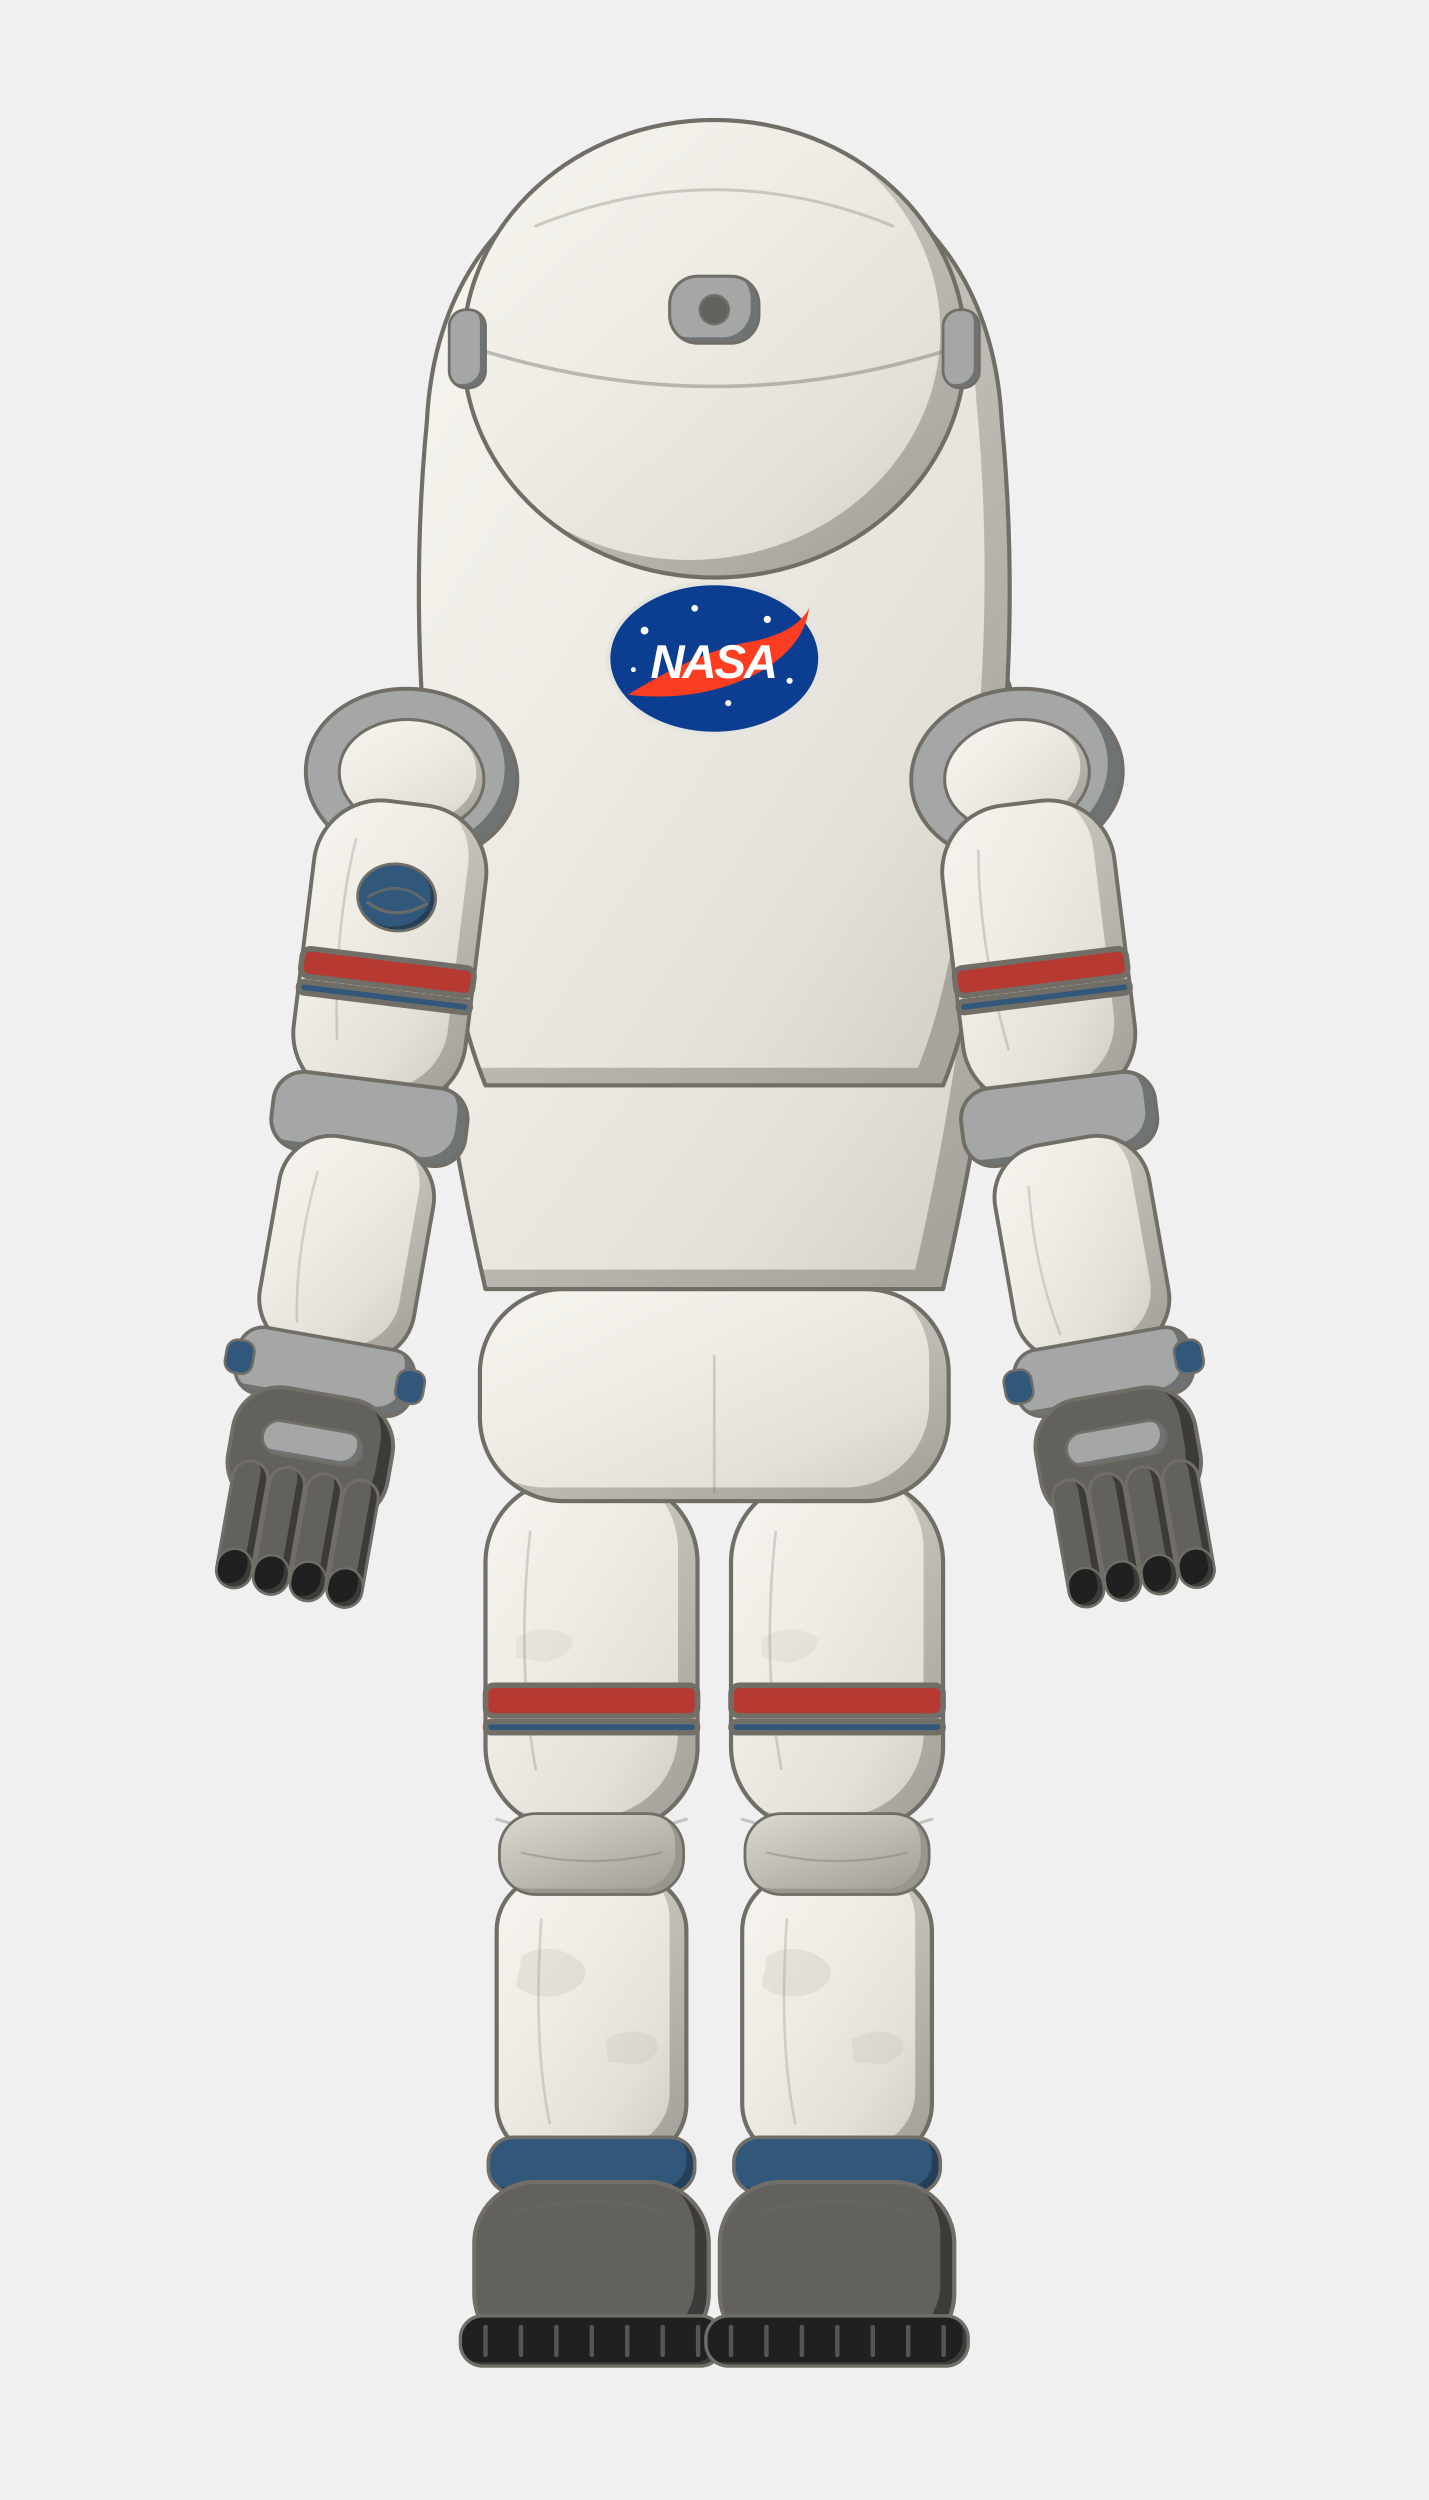
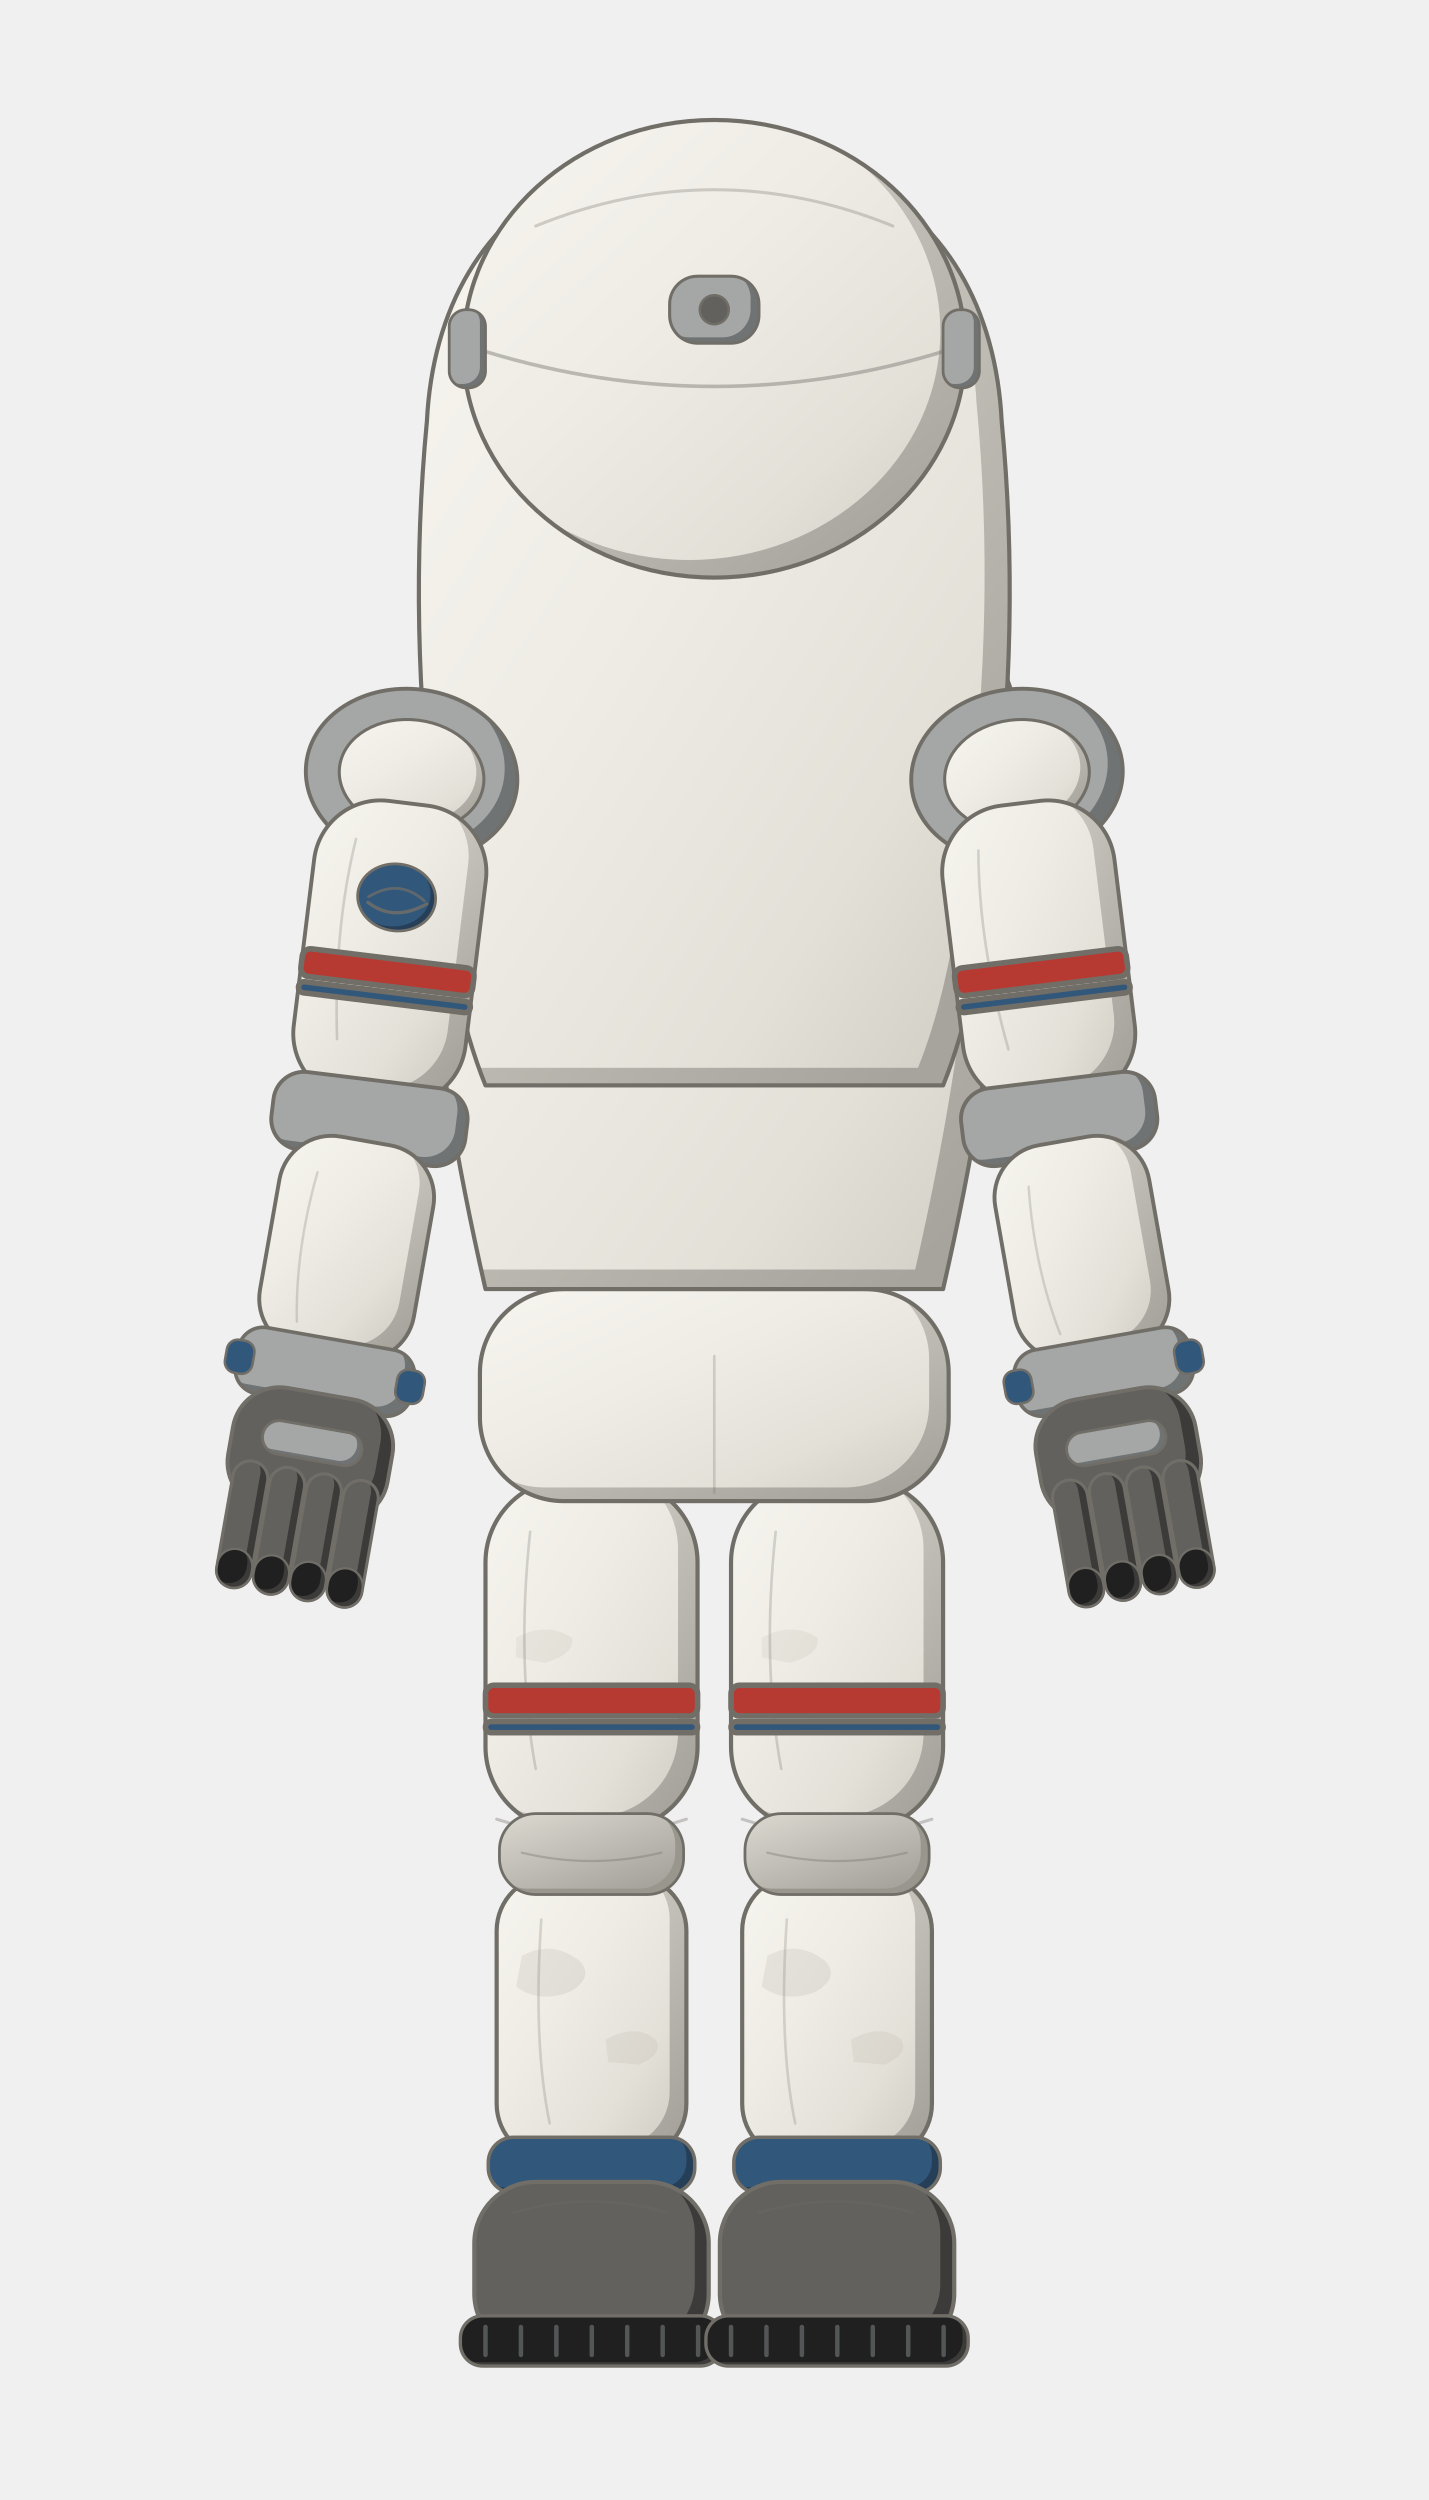
<svg xmlns="http://www.w3.org/2000/svg" width="512" height="896" viewBox="0 0 512 896">
  <defs>
    <linearGradient id="vis" x1="0" y1="0" x2="0" y2="1">
      <stop offset="0" stop-color="#293136" />
      <stop offset="0.5" stop-color="#141A1D" />
      <stop offset="1" stop-color="#080B0D" />
    </linearGradient>
    <linearGradient id="ivoryFabric" x1="0" y1="0" x2="1" y2="1">
      <stop offset="0" stop-color="#F8F6F0" />
      <stop offset="0.45" stop-color="#EEECE5" />
      <stop offset="0.78" stop-color="#E3E0D8" />
      <stop offset="1" stop-color="#D0CDC5" />
    </linearGradient>
    <linearGradient id="ivoryShadow" x1="0" y1="0" x2="0.8" y2="1">
      <stop offset="0" stop-color="#E0DDD5" />
      <stop offset="1" stop-color="#A7A49D" />
    </linearGradient>
  </defs>
  <g transform="translate(212,524)">
    <clipPath id="k1">
      <rect x="-38" y="6" width="76" height="126" rx="30" />
    </clipPath>
    <g>
      <rect fill="url(#ivoryShadow)" x="-38" y="6" width="76" height="126" rx="30" />
      <g clip-path="url(#k1)">
        <g transform="translate(-7,-4.9)">
          <rect fill="url(#ivoryFabric)" x="-38" y="6" width="76" height="126" rx="30" />
        </g>
      </g>
      <rect fill="none" stroke="#716E68" stroke-width="1.5" stroke-linejoin="round" x="-38" y="6" width="76" height="126" rx="30" />
    </g>
    <path d="M -22 25 Q -27 72 -20 110" fill="none" stroke="#716E68" stroke-opacity="0.26" stroke-width="0.95" stroke-linecap="round" />
    <rect fill="#B63A32" stroke="#716E68" stroke-width="2" stroke-linejoin="round" x="-38" y="80" width="76" height="11" rx="3" />
    <rect fill="#31577B" stroke="#716E68" stroke-width="2" stroke-linejoin="round" x="-38" y="93" width="76" height="4" rx="2" />
    <path d="M -34 128 Q 0 139 34 128" fill="none" stroke="#716E68" stroke-opacity="0.35" stroke-width="1.1" stroke-linecap="round" />
    <clipPath id="k2">
      <rect x="-34" y="148" width="68" height="102" rx="20" />
    </clipPath>
    <g>
      <rect fill="url(#ivoryShadow)" x="-34" y="148" width="68" height="102" rx="20" />
      <g clip-path="url(#k2)">
        <g transform="translate(-6,-4.2)">
          <rect fill="url(#ivoryFabric)" x="-34" y="148" width="68" height="102" rx="20" />
        </g>
      </g>
      <rect fill="none" stroke="#716E68" stroke-width="1.5" stroke-linejoin="round" x="-34" y="148" width="68" height="102" rx="20" />
    </g>
    <path d="M -18 164 Q -21 208 -15 237" fill="none" stroke="#716E68" stroke-opacity="0.24" stroke-width="0.95" stroke-linecap="round" />
    <path d="M -25 177 Q -14 171 -4 179 Q 1 185 -8 190 Q -19 194 -27 188 Z" fill="#817B72" opacity=".12" />
    <path d="M 5 207 Q 16 201 23 207 Q 26 212 17 216 L 6 215 Z" fill="#817B72" opacity=".10" />
    <path d="M -27 63 Q -16 57 -7 63 Q -6 69 -17 72 L -27 70 Z" fill="#817B72" opacity=".09" />
    <clipPath id="k3">
      <rect x="-33" y="126" width="66" height="29" rx="13" />
    </clipPath>
    <g>
      <rect fill="#99968E" x="-33" y="126" width="66" height="29" rx="13" />
      <g clip-path="url(#k3)">
        <g transform="translate(-3,-2.1)">
          <rect fill="url(#ivoryShadow)" x="-33" y="126" width="66" height="29" rx="13" />
        </g>
      </g>
      <rect fill="none" stroke="#716E68" stroke-width="1.0" stroke-linejoin="round" x="-33" y="126" width="66" height="29" rx="13" />
    </g>
    <path d="M -25 140 Q 0 146 25 140" fill="none" stroke="#716E68" stroke-opacity="0.35" stroke-width="0.8" stroke-linecap="round" />
    <clipPath id="k4">
      <rect x="-37" y="242" width="74" height="20" rx="9" />
    </clipPath>
    <g>
      <rect fill="#263F59" x="-37" y="242" width="74" height="20" rx="9" />
      <g clip-path="url(#k4)">
        <g transform="translate(-3,-2.1)">
          <rect fill="#31577B" x="-37" y="242" width="74" height="20" rx="9" />
        </g>
      </g>
      <rect fill="none" stroke="#716E68" stroke-width="1.25" stroke-linejoin="round" x="-37" y="242" width="74" height="20" rx="9" />
    </g>
    <clipPath id="k5">
      <rect x="-42" y="258" width="84" height="62" rx="22" />
    </clipPath>
    <g>
      <rect fill="#3C3B39" x="-42" y="258" width="84" height="62" rx="22" />
      <g clip-path="url(#k5)">
        <g transform="translate(-5,-3.5)">
          <rect fill="#62615E" x="-42" y="258" width="84" height="62" rx="22" />
        </g>
      </g>
      <rect fill="none" stroke="#716E68" stroke-width="1.5" stroke-linejoin="round" x="-42" y="258" width="84" height="62" rx="22" />
    </g>
    <clipPath id="k6">
      <rect x="-47" y="306" width="94" height="18" rx="8" />
    </clipPath>
    <g>
      <rect fill="#3C3B39" x="-47" y="306" width="94" height="18" rx="8" />
      <g clip-path="url(#k6)">
        <g transform="translate(-2,-1.4)">
          <rect fill="#202020" x="-47" y="306" width="94" height="18" rx="8" />
        </g>
      </g>
      <rect fill="none" stroke="#716E68" stroke-width="1.2" stroke-linejoin="round" x="-47" y="306" width="94" height="18" rx="8" />
    </g>
    <path d="M -38.0 310 V 320" stroke="#6F7374" stroke-width="1.6" stroke-linecap="round" opacity=".65" />
    <path d="M -25.3 310 V 320" stroke="#6F7374" stroke-width="1.6" stroke-linecap="round" opacity=".65" />
    <path d="M -12.6 310 V 320" stroke="#6F7374" stroke-width="1.6" stroke-linecap="round" opacity=".65" />
    <path d="M 0.1 310 V 320" stroke="#6F7374" stroke-width="1.6" stroke-linecap="round" opacity=".65" />
    <path d="M 12.8 310 V 320" stroke="#6F7374" stroke-width="1.6" stroke-linecap="round" opacity=".65" />
    <path d="M 25.5 310 V 320" stroke="#6F7374" stroke-width="1.6" stroke-linecap="round" opacity=".65" />
    <path d="M 38.2 310 V 320" stroke="#6F7374" stroke-width="1.6" stroke-linecap="round" opacity=".65" />
    <path d="M -28 269 Q 0 261 27 269" fill="none" stroke="#716E68" stroke-opacity="0.28" stroke-width="0.9" stroke-linecap="round" />
  </g>
  <g transform="translate(300,524)">
    <clipPath id="k7">
      <rect x="-38" y="6" width="76" height="126" rx="30" />
    </clipPath>
    <g>
      <rect fill="url(#ivoryShadow)" x="-38" y="6" width="76" height="126" rx="30" />
      <g clip-path="url(#k7)">
        <g transform="translate(-7,-4.9)">
          <rect fill="url(#ivoryFabric)" x="-38" y="6" width="76" height="126" rx="30" />
        </g>
      </g>
      <rect fill="none" stroke="#716E68" stroke-width="1.5" stroke-linejoin="round" x="-38" y="6" width="76" height="126" rx="30" />
    </g>
    <path d="M -22 25 Q -27 72 -20 110" fill="none" stroke="#716E68" stroke-opacity="0.26" stroke-width="0.95" stroke-linecap="round" />
    <rect fill="#B63A32" stroke="#716E68" stroke-width="2" stroke-linejoin="round" x="-38" y="80" width="76" height="11" rx="3" />
    <rect fill="#31577B" stroke="#716E68" stroke-width="2" stroke-linejoin="round" x="-38" y="93" width="76" height="4" rx="2" />
    <path d="M -34 128 Q 0 139 34 128" fill="none" stroke="#716E68" stroke-opacity="0.35" stroke-width="1.1" stroke-linecap="round" />
    <clipPath id="k8">
      <rect x="-34" y="148" width="68" height="102" rx="20" />
    </clipPath>
    <g>
      <rect fill="url(#ivoryShadow)" x="-34" y="148" width="68" height="102" rx="20" />
      <g clip-path="url(#k8)">
        <g transform="translate(-6,-4.2)">
          <rect fill="url(#ivoryFabric)" x="-34" y="148" width="68" height="102" rx="20" />
        </g>
      </g>
      <rect fill="none" stroke="#716E68" stroke-width="1.5" stroke-linejoin="round" x="-34" y="148" width="68" height="102" rx="20" />
    </g>
    <path d="M -18 164 Q -21 208 -15 237" fill="none" stroke="#716E68" stroke-opacity="0.24" stroke-width="0.95" stroke-linecap="round" />
    <path d="M -25 177 Q -14 171 -4 179 Q 1 185 -8 190 Q -19 194 -27 188 Z" fill="#817B72" opacity=".12" />
    <path d="M 5 207 Q 16 201 23 207 Q 26 212 17 216 L 6 215 Z" fill="#817B72" opacity=".10" />
    <path d="M -27 63 Q -16 57 -7 63 Q -6 69 -17 72 L -27 70 Z" fill="#817B72" opacity=".09" />
    <clipPath id="k9">
      <rect x="-33" y="126" width="66" height="29" rx="13" />
    </clipPath>
    <g>
      <rect fill="#99968E" x="-33" y="126" width="66" height="29" rx="13" />
      <g clip-path="url(#k9)">
        <g transform="translate(-3,-2.1)">
          <rect fill="url(#ivoryShadow)" x="-33" y="126" width="66" height="29" rx="13" />
        </g>
      </g>
      <rect fill="none" stroke="#716E68" stroke-width="1.0" stroke-linejoin="round" x="-33" y="126" width="66" height="29" rx="13" />
    </g>
    <path d="M -25 140 Q 0 146 25 140" fill="none" stroke="#716E68" stroke-opacity="0.35" stroke-width="0.8" stroke-linecap="round" />
    <clipPath id="k10">
      <rect x="-37" y="242" width="74" height="20" rx="9" />
    </clipPath>
    <g>
      <rect fill="#263F59" x="-37" y="242" width="74" height="20" rx="9" />
      <g clip-path="url(#k10)">
        <g transform="translate(-3,-2.1)">
          <rect fill="#31577B" x="-37" y="242" width="74" height="20" rx="9" />
        </g>
      </g>
      <rect fill="none" stroke="#716E68" stroke-width="1.25" stroke-linejoin="round" x="-37" y="242" width="74" height="20" rx="9" />
    </g>
    <clipPath id="k11">
      <rect x="-42" y="258" width="84" height="62" rx="22" />
    </clipPath>
    <g>
      <rect fill="#3C3B39" x="-42" y="258" width="84" height="62" rx="22" />
      <g clip-path="url(#k11)">
        <g transform="translate(-5,-3.5)">
          <rect fill="#62615E" x="-42" y="258" width="84" height="62" rx="22" />
        </g>
      </g>
      <rect fill="none" stroke="#716E68" stroke-width="1.5" stroke-linejoin="round" x="-42" y="258" width="84" height="62" rx="22" />
    </g>
    <clipPath id="k12">
      <rect x="-47" y="306" width="94" height="18" rx="8" />
    </clipPath>
    <g>
      <rect fill="#3C3B39" x="-47" y="306" width="94" height="18" rx="8" />
      <g clip-path="url(#k12)">
        <g transform="translate(-2,-1.4)">
          <rect fill="#202020" x="-47" y="306" width="94" height="18" rx="8" />
        </g>
      </g>
      <rect fill="none" stroke="#716E68" stroke-width="1.2" stroke-linejoin="round" x="-47" y="306" width="94" height="18" rx="8" />
    </g>
    <path d="M -38.0 310 V 320" stroke="#6F7374" stroke-width="1.6" stroke-linecap="round" opacity=".65" />
    <path d="M -25.3 310 V 320" stroke="#6F7374" stroke-width="1.6" stroke-linecap="round" opacity=".65" />
    <path d="M -12.6 310 V 320" stroke="#6F7374" stroke-width="1.6" stroke-linecap="round" opacity=".65" />
    <path d="M 0.1 310 V 320" stroke="#6F7374" stroke-width="1.6" stroke-linecap="round" opacity=".65" />
    <path d="M 12.8 310 V 320" stroke="#6F7374" stroke-width="1.6" stroke-linecap="round" opacity=".65" />
    <path d="M 25.5 310 V 320" stroke="#6F7374" stroke-width="1.6" stroke-linecap="round" opacity=".65" />
    <path d="M 38.2 310 V 320" stroke="#6F7374" stroke-width="1.6" stroke-linecap="round" opacity=".65" />
    <path d="M -28 269 Q 0 261 27 269" fill="none" stroke="#716E68" stroke-opacity="0.28" stroke-width="0.9" stroke-linecap="round" />
  </g>
  <clipPath id="k13">
    <rect x="172" y="462" width="168" height="76" rx="30" />
  </clipPath>
  <g>
    <rect fill="url(#ivoryShadow)" x="172" y="462" width="168" height="76" rx="30" />
    <g clip-path="url(#k13)">
      <g transform="translate(-7,-4.9)">
        <rect fill="url(#ivoryFabric)" x="172" y="462" width="168" height="76" rx="30" />
      </g>
    </g>
    <rect fill="none" stroke="#716E68" stroke-width="1.5" stroke-linejoin="round" x="172" y="462" width="168" height="76" rx="30" />
  </g>
  <path d="M 256.0 486 V 535" fill="none" stroke="#716E68" stroke-opacity="0.25" stroke-width="0.95" stroke-linecap="round" />
  <clipPath id="k14">
    <path d="M 178 184 Q 181 160 214 157 Q 256 148 298 157 Q 331 160 334 184 L 348 221 Q 368 246 368 284 L 358 338 Q 354 392 338 462 L 174 462 Q 158 392 154 338 L 144 284 Q 144 250 164 225 Z" />
  </clipPath>
  <g>
    <path fill="url(#ivoryShadow)" d="M 178 184 Q 181 160 214 157 Q 256 148 298 157 Q 331 160 334 184 L 348 221 Q 368 246 368 284 L 358 338 Q 354 392 338 462 L 174 462 Q 158 392 154 338 L 144 284 Q 144 250 164 225 Z" />
    <g clip-path="url(#k14)">
      <g transform="translate(-10,-7.0)">
        <path fill="url(#ivoryFabric)" d="M 178 184 Q 181 160 214 157 Q 256 148 298 157 Q 331 160 334 184 L 348 221 Q 368 246 368 284 L 358 338 Q 354 392 338 462 L 174 462 Q 158 392 154 338 L 144 284 Q 144 250 164 225 Z" />
      </g>
    </g>
    <path fill="none" stroke="#716E68" stroke-width="1.5" stroke-linejoin="round" d="M 178 184 Q 181 160 214 157 Q 256 148 298 157 Q 331 160 334 184 L 348 221 Q 368 246 368 284 L 358 338 Q 354 392 338 462 L 174 462 Q 158 392 154 338 L 144 284 Q 144 250 164 225 Z" />
  </g>
  <clipPath id="k15">
    <path d="M 207 63 Q 256 43 305 63 C 339 78 357 111 359 151 Q 366 224 356 302 Q 351 357 338 389 L 174 389 Q 161 357 156 302 Q 146 224 153 151 C 155 111 173 78 207 63 Z" />
  </clipPath>
  <g>
    <path fill="url(#ivoryShadow)" d="M 207 63 Q 256 43 305 63 C 339 78 357 111 359 151 Q 366 224 356 302 Q 351 357 338 389 L 174 389 Q 161 357 156 302 Q 146 224 153 151 C 155 111 173 78 207 63 Z" />
    <g clip-path="url(#k15)">
      <g transform="translate(-9,-6.3)">
        <path fill="url(#ivoryFabric)" d="M 207 63 Q 256 43 305 63 C 339 78 357 111 359 151 Q 366 224 356 302 Q 351 357 338 389 L 174 389 Q 161 357 156 302 Q 146 224 153 151 C 155 111 173 78 207 63 Z" />
      </g>
    </g>
    <path fill="none" stroke="#716E68" stroke-width="1.5" stroke-linejoin="round" d="M 207 63 Q 256 43 305 63 C 339 78 357 111 359 151 Q 366 224 356 302 Q 351 357 338 389 L 174 389 Q 161 357 156 302 Q 146 224 153 151 C 155 111 173 78 207 63 Z" />
  </g>
-   <g transform="translate(256 236)">
-     <ellipse rx="38" ry="27" fill="#0B3D91" stroke="#E6E4DE" stroke-width="1.5" />
-     <g fill="#FFFFFF">
-       <circle cx="-25" cy="-10" r="1.4" />
-       <circle cx="-17" cy="12" r="1.1" />
-       <circle cx="-7" cy="-18" r="1.2" />
-       <circle cx="5" cy="16" r="1.1" />
-       <circle cx="19" cy="-14" r="1.3" />
-       <circle cx="27" cy="8" r="1.1" />
-       <circle cx="12" cy="-4" r=".9" />
-       <circle cx="-29" cy="4" r=".9" />
-     </g>
-     <path d="M -31 13 Q -5 -3 13 -6 Q 29 -9 34 -18 Q 32 -4 16 5 Q -5 16 -31 13 Z" fill="#FC3D21" />
-     <text x="0" y="7" text-anchor="middle" fill="#FFFFFF" font-family="Arial,sans-serif" font-size="17" font-weight="700" font-style="italic" letter-spacing="-.8">NASA</text>
-   </g>
  <clipPath id="k16">
    <ellipse cx="256" cy="125" rx="90" ry="82" />
  </clipPath>
  <g>
    <ellipse fill="url(#ivoryShadow)" cx="256" cy="125" rx="90" ry="82" />
    <g clip-path="url(#k16)">
      <g transform="translate(-9,-6.3)">
        <ellipse fill="url(#ivoryFabric)" cx="256" cy="125" rx="90" ry="82" />
      </g>
    </g>
    <ellipse fill="none" stroke="#716E68" stroke-width="1.5" stroke-linejoin="round" cx="256" cy="125" rx="90" ry="82" />
  </g>
  <path d="M 174 126 Q 256 151 338 126" fill="none" stroke="#716E68" stroke-opacity="0.42" stroke-width="1.3" stroke-linecap="round" />
  <path d="M 192 81 Q 256 55 320 81" fill="none" stroke="#716E68" stroke-opacity="0.3" stroke-width="1.1" stroke-linecap="round" />
  <clipPath id="k17">
    <rect x="240" y="99" width="32" height="24" rx="10" />
  </clipPath>
  <g>
    <rect fill="#6F7374" x="240" y="99" width="32" height="24" rx="10" />
    <g clip-path="url(#k17)">
      <g transform="translate(-3,-2.1)">
        <rect fill="#A5A7A6" x="240" y="99" width="32" height="24" rx="10" />
      </g>
    </g>
    <rect fill="none" stroke="#716E68" stroke-width="1.1" stroke-linejoin="round" x="240" y="99" width="32" height="24" rx="10" />
  </g>
  <circle fill="#62615E" stroke="#716E68" stroke-width="0.9" stroke-linejoin="round" cx="256" cy="111" r="5.2" />
  <clipPath id="k18">
    <rect x="161" y="111" width="13" height="28" rx="6" />
  </clipPath>
  <g>
    <rect fill="#6F7374" x="161" y="111" width="13" height="28" rx="6" />
    <g clip-path="url(#k18)">
      <g transform="translate(-2,-1.4)">
        <rect fill="#A5A7A6" x="161" y="111" width="13" height="28" rx="6" />
      </g>
    </g>
    <rect fill="none" stroke="#716E68" stroke-width="1.0" stroke-linejoin="round" x="161" y="111" width="13" height="28" rx="6" />
  </g>
  <clipPath id="k19">
    <rect x="338" y="111" width="13" height="28" rx="6" />
  </clipPath>
  <g>
    <rect fill="#6F7374" x="338" y="111" width="13" height="28" rx="6" />
    <g clip-path="url(#k19)">
      <g transform="translate(-2,-1.4)">
        <rect fill="#A5A7A6" x="338" y="111" width="13" height="28" rx="6" />
      </g>
    </g>
    <rect fill="none" stroke="#716E68" stroke-width="1.0" stroke-linejoin="round" x="338" y="111" width="13" height="28" rx="6" />
  </g>
  <g transform="translate(148,274) rotate(7)">
    <clipPath id="k20">
      <ellipse cx="0" cy="4" rx="38" ry="31" />
    </clipPath>
    <g>
      <ellipse fill="#6F7374" cx="0" cy="4" rx="38" ry="31" />
      <g clip-path="url(#k20)">
        <g transform="translate(-5,-3.5)">
          <ellipse fill="#A5A7A6" cx="0" cy="4" rx="38" ry="31" />
        </g>
      </g>
      <ellipse fill="none" stroke="#716E68" stroke-width="1.4" stroke-linejoin="round" cx="0" cy="4" rx="38" ry="31" />
    </g>
    <clipPath id="k21">
      <ellipse cx="0" cy="4" rx="26" ry="20" />
    </clipPath>
    <g>
      <ellipse fill="url(#ivoryShadow)" cx="0" cy="4" rx="26" ry="20" />
      <g clip-path="url(#k21)">
        <g transform="translate(-3,-2.1)">
          <ellipse fill="url(#ivoryFabric)" cx="0" cy="4" rx="26" ry="20" />
        </g>
      </g>
      <ellipse fill="none" stroke="#716E68" stroke-width="1.1" stroke-linejoin="round" cx="0" cy="4" rx="26" ry="20" />
    </g>
    <clipPath id="k22">
      <rect x="-31" y="14" width="62" height="108" rx="24" />
    </clipPath>
    <g>
      <rect fill="url(#ivoryShadow)" x="-31" y="14" width="62" height="108" rx="24" />
      <g clip-path="url(#k22)">
        <g transform="translate(-7,-4.9)">
          <rect fill="url(#ivoryFabric)" x="-31" y="14" width="62" height="108" rx="24" />
        </g>
      </g>
      <rect fill="none" stroke="#716E68" stroke-width="1.4" stroke-linejoin="round" x="-31" y="14" width="62" height="108" rx="24" />
    </g>
    <path d="M -17 29 Q -21 62 -15 101" fill="none" stroke="#716E68" stroke-opacity="0.25" stroke-width="0.95" stroke-linecap="round" />
    <rect fill="#B63A32" stroke="#716E68" stroke-width="2" stroke-linejoin="round" x="-31" y="70" width="62" height="10" rx="3" />
    <rect fill="#31577B" stroke="#716E68" stroke-width="2" stroke-linejoin="round" x="-31" y="82" width="62" height="4" rx="2" />
    <clipPath id="k23">
      <ellipse cx="0" cy="48" rx="14" ry="12" />
    </clipPath>
    <g>
      <ellipse fill="#263F59" cx="0" cy="48" rx="14" ry="12" />
      <g clip-path="url(#k23)">
        <g transform="translate(-2,-1.4)">
          <ellipse fill="#31577B" cx="0" cy="48" rx="14" ry="12" />
        </g>
      </g>
      <ellipse fill="none" stroke="#716E68" stroke-width="1.0" stroke-linejoin="round" cx="0" cy="48" rx="14" ry="12" />
    </g>
    <path d="M -10 49 Q 0 41 10 48" fill="none" stroke="#716E68" stroke-opacity="0.75" stroke-width="1.0" stroke-linecap="round" />
    <path d="M -10 51 Q 0 57 11 49" fill="none" stroke="#716E68" stroke-opacity="0.85" stroke-width="1.2" stroke-linecap="round" />
    <clipPath id="k24">
      <rect x="-35" y="114" width="70" height="28" rx="11" />
    </clipPath>
    <g>
      <rect fill="#6F7374" x="-35" y="114" width="70" height="28" rx="11" />
      <g clip-path="url(#k24)">
        <g transform="translate(-4,-2.8)">
          <rect fill="#A5A7A6" x="-35" y="114" width="70" height="28" rx="11" />
        </g>
      </g>
      <rect fill="none" stroke="#716E68" stroke-width="1.4" stroke-linejoin="round" x="-35" y="114" width="70" height="28" rx="11" />
    </g>
    <g transform="rotate(3 0 128)">
      <clipPath id="k25">
        <rect x="-28" y="136" width="56" height="78" rx="19" />
      </clipPath>
      <g>
        <rect fill="url(#ivoryShadow)" x="-28" y="136" width="56" height="78" rx="19" />
        <g clip-path="url(#k25)">
          <g transform="translate(-6,-4.2)">
            <rect fill="url(#ivoryFabric)" x="-28" y="136" width="56" height="78" rx="19" />
          </g>
        </g>
        <rect fill="none" stroke="#716E68" stroke-width="1.4" stroke-linejoin="round" x="-28" y="136" width="56" height="78" rx="19" />
      </g>
      <path d="M -15 150 Q -18 179 -13 204" fill="none" stroke="#716E68" stroke-opacity="0.24" stroke-width="0.9" stroke-linecap="round" />
      <clipPath id="k26">
        <rect x="-32" y="208" width="64" height="24" rx="9" />
      </clipPath>
      <g>
        <rect fill="#6F7374" x="-32" y="208" width="64" height="24" rx="9" />
        <g clip-path="url(#k26)">
          <g transform="translate(-4,-2.8)">
            <rect fill="#A5A7A6" x="-32" y="208" width="64" height="24" rx="9" />
          </g>
        </g>
        <rect fill="none" stroke="#716E68" stroke-width="1.3" stroke-linejoin="round" x="-32" y="208" width="64" height="24" rx="9" />
      </g>
      <rect fill="#31577B" stroke="#716E68" stroke-width="0.9" stroke-linejoin="round" x="-36" y="214" width="10" height="12" rx="4" />
      <rect fill="#31577B" stroke="#716E68" stroke-width="0.9" stroke-linejoin="round" x="26" y="214" width="10" height="12" rx="4" />
      <clipPath id="k27">
        <rect x="-29" y="228" width="58" height="44" rx="17" />
      </clipPath>
      <g>
        <rect fill="#3C3B39" x="-29" y="228" width="58" height="44" rx="17" />
        <g clip-path="url(#k27)">
          <g transform="translate(-5,-3.5)">
            <rect fill="#62615E" x="-29" y="228" width="58" height="44" rx="17" />
          </g>
        </g>
        <rect fill="none" stroke="#716E68" stroke-width="1.4" stroke-linejoin="round" x="-29" y="228" width="58" height="44" rx="17" />
      </g>
      <clipPath id="k28">
        <rect x="-18" y="240" width="36" height="12" rx="6" />
      </clipPath>
      <g>
        <rect fill="#6F7374" x="-18" y="240" width="36" height="12" rx="6" />
        <g clip-path="url(#k28)">
          <g transform="translate(-2,-1.4)">
            <rect fill="#A5A7A6" x="-18" y="240" width="36" height="12" rx="6" />
          </g>
        </g>
        <rect fill="none" stroke="#716E68" stroke-width="1.0" stroke-linejoin="round" x="-18" y="240" width="36" height="12" rx="6" />
      </g>
      <clipPath id="k29">
        <rect x="-26.0" y="256" width="12.6" height="46" rx="6.3" />
      </clipPath>
      <g>
        <rect fill="#3C3B39" x="-26.0" y="256" width="12.6" height="46" rx="6.3" />
        <g clip-path="url(#k29)">
          <g transform="translate(-3,-2.1)">
            <rect fill="#62615E" x="-26.0" y="256" width="12.6" height="46" rx="6.3" />
          </g>
        </g>
        <rect fill="none" stroke="#716E68" stroke-width="1.1" stroke-linejoin="round" x="-26.0" y="256" width="12.6" height="46" rx="6.3" />
      </g>
      <clipPath id="k30">
        <rect x="-26.0" y="288" width="12.6" height="14" rx="6.3" />
      </clipPath>
      <g>
        <rect fill="#3C3B39" x="-26.0" y="288" width="12.6" height="14" rx="6.3" />
        <g clip-path="url(#k30)">
          <g transform="translate(-2,-1.4)">
            <rect fill="#202020" x="-26.0" y="288" width="12.6" height="14" rx="6.3" />
          </g>
        </g>
        <rect fill="none" stroke="#716E68" stroke-width="0.8" stroke-linejoin="round" x="-26.0" y="288" width="12.6" height="14" rx="6.3" />
      </g>
      <clipPath id="k31">
        <rect x="-12.6" y="256" width="12.6" height="46" rx="6.3" />
      </clipPath>
      <g>
        <rect fill="#3C3B39" x="-12.6" y="256" width="12.6" height="46" rx="6.3" />
        <g clip-path="url(#k31)">
          <g transform="translate(-3,-2.1)">
            <rect fill="#62615E" x="-12.6" y="256" width="12.6" height="46" rx="6.3" />
          </g>
        </g>
        <rect fill="none" stroke="#716E68" stroke-width="1.1" stroke-linejoin="round" x="-12.6" y="256" width="12.6" height="46" rx="6.3" />
      </g>
      <clipPath id="k32">
        <rect x="-12.6" y="288" width="12.6" height="14" rx="6.3" />
      </clipPath>
      <g>
        <rect fill="#3C3B39" x="-12.6" y="288" width="12.6" height="14" rx="6.3" />
        <g clip-path="url(#k32)">
          <g transform="translate(-2,-1.4)">
            <rect fill="#202020" x="-12.6" y="288" width="12.6" height="14" rx="6.3" />
          </g>
        </g>
        <rect fill="none" stroke="#716E68" stroke-width="0.8" stroke-linejoin="round" x="-12.6" y="288" width="12.6" height="14" rx="6.3" />
      </g>
      <clipPath id="k33">
        <rect x="0.8" y="256" width="12.6" height="46" rx="6.3" />
      </clipPath>
      <g>
        <rect fill="#3C3B39" x="0.8" y="256" width="12.6" height="46" rx="6.3" />
        <g clip-path="url(#k33)">
          <g transform="translate(-3,-2.1)">
            <rect fill="#62615E" x="0.8" y="256" width="12.6" height="46" rx="6.3" />
          </g>
        </g>
        <rect fill="none" stroke="#716E68" stroke-width="1.1" stroke-linejoin="round" x="0.8" y="256" width="12.6" height="46" rx="6.3" />
      </g>
      <clipPath id="k34">
        <rect x="0.8" y="288" width="12.6" height="14" rx="6.3" />
      </clipPath>
      <g>
        <rect fill="#3C3B39" x="0.8" y="288" width="12.6" height="14" rx="6.3" />
        <g clip-path="url(#k34)">
          <g transform="translate(-2,-1.4)">
            <rect fill="#202020" x="0.8" y="288" width="12.6" height="14" rx="6.3" />
          </g>
        </g>
        <rect fill="none" stroke="#716E68" stroke-width="0.8" stroke-linejoin="round" x="0.8" y="288" width="12.6" height="14" rx="6.3" />
      </g>
      <clipPath id="k35">
        <rect x="14.2" y="256" width="12.6" height="46" rx="6.3" />
      </clipPath>
      <g>
        <rect fill="#3C3B39" x="14.2" y="256" width="12.6" height="46" rx="6.3" />
        <g clip-path="url(#k35)">
          <g transform="translate(-3,-2.1)">
            <rect fill="#62615E" x="14.2" y="256" width="12.6" height="46" rx="6.3" />
          </g>
        </g>
        <rect fill="none" stroke="#716E68" stroke-width="1.1" stroke-linejoin="round" x="14.2" y="256" width="12.6" height="46" rx="6.3" />
      </g>
      <clipPath id="k36">
        <rect x="14.2" y="288" width="12.6" height="14" rx="6.3" />
      </clipPath>
      <g>
        <rect fill="#3C3B39" x="14.2" y="288" width="12.6" height="14" rx="6.3" />
        <g clip-path="url(#k36)">
          <g transform="translate(-2,-1.4)">
            <rect fill="#202020" x="14.2" y="288" width="12.6" height="14" rx="6.3" />
          </g>
        </g>
        <rect fill="none" stroke="#716E68" stroke-width="0.8" stroke-linejoin="round" x="14.2" y="288" width="12.6" height="14" rx="6.3" />
      </g>
    </g>
  </g>
  <g transform="translate(364,274) rotate(-7)">
    <clipPath id="k37">
      <ellipse cx="0" cy="4" rx="38" ry="31" />
    </clipPath>
    <g>
      <ellipse fill="#6F7374" cx="0" cy="4" rx="38" ry="31" />
      <g clip-path="url(#k37)">
        <g transform="translate(-5,-3.5)">
          <ellipse fill="#A5A7A6" cx="0" cy="4" rx="38" ry="31" />
        </g>
      </g>
      <ellipse fill="none" stroke="#716E68" stroke-width="1.4" stroke-linejoin="round" cx="0" cy="4" rx="38" ry="31" />
    </g>
    <clipPath id="k38">
      <ellipse cx="0" cy="4" rx="26" ry="20" />
    </clipPath>
    <g>
      <ellipse fill="url(#ivoryShadow)" cx="0" cy="4" rx="26" ry="20" />
      <g clip-path="url(#k38)">
        <g transform="translate(-3,-2.1)">
          <ellipse fill="url(#ivoryFabric)" cx="0" cy="4" rx="26" ry="20" />
        </g>
      </g>
      <ellipse fill="none" stroke="#716E68" stroke-width="1.1" stroke-linejoin="round" cx="0" cy="4" rx="26" ry="20" />
    </g>
    <clipPath id="k39">
      <rect x="-31" y="14" width="62" height="108" rx="24" />
    </clipPath>
    <g>
      <rect fill="url(#ivoryShadow)" x="-31" y="14" width="62" height="108" rx="24" />
      <g clip-path="url(#k39)">
        <g transform="translate(-7,-4.9)">
          <rect fill="url(#ivoryFabric)" x="-31" y="14" width="62" height="108" rx="24" />
        </g>
      </g>
      <rect fill="none" stroke="#716E68" stroke-width="1.4" stroke-linejoin="round" x="-31" y="14" width="62" height="108" rx="24" />
    </g>
    <path d="M -17 29 Q -21 62 -15 101" fill="none" stroke="#716E68" stroke-opacity="0.25" stroke-width="0.95" stroke-linecap="round" />
    <rect fill="#B63A32" stroke="#716E68" stroke-width="2" stroke-linejoin="round" x="-31" y="70" width="62" height="10" rx="3" />
    <rect fill="#31577B" stroke="#716E68" stroke-width="2" stroke-linejoin="round" x="-31" y="82" width="62" height="4" rx="2" />
    <clipPath id="k40">
      <rect x="-35" y="114" width="70" height="28" rx="11" />
    </clipPath>
    <g>
      <rect fill="#6F7374" x="-35" y="114" width="70" height="28" rx="11" />
      <g clip-path="url(#k40)">
        <g transform="translate(-4,-2.8)">
          <rect fill="#A5A7A6" x="-35" y="114" width="70" height="28" rx="11" />
        </g>
      </g>
      <rect fill="none" stroke="#716E68" stroke-width="1.4" stroke-linejoin="round" x="-35" y="114" width="70" height="28" rx="11" />
    </g>
    <g transform="rotate(-3 0 128)">
      <clipPath id="k41">
        <rect x="-28" y="136" width="56" height="78" rx="19" />
      </clipPath>
      <g>
        <rect fill="url(#ivoryShadow)" x="-28" y="136" width="56" height="78" rx="19" />
        <g clip-path="url(#k41)">
          <g transform="translate(-6,-4.2)">
            <rect fill="url(#ivoryFabric)" x="-28" y="136" width="56" height="78" rx="19" />
          </g>
        </g>
        <rect fill="none" stroke="#716E68" stroke-width="1.4" stroke-linejoin="round" x="-28" y="136" width="56" height="78" rx="19" />
      </g>
      <path d="M -15 150 Q -18 179 -13 204" fill="none" stroke="#716E68" stroke-opacity="0.24" stroke-width="0.9" stroke-linecap="round" />
      <clipPath id="k42">
        <rect x="-32" y="208" width="64" height="24" rx="9" />
      </clipPath>
      <g>
        <rect fill="#6F7374" x="-32" y="208" width="64" height="24" rx="9" />
        <g clip-path="url(#k42)">
          <g transform="translate(-4,-2.8)">
            <rect fill="#A5A7A6" x="-32" y="208" width="64" height="24" rx="9" />
          </g>
        </g>
        <rect fill="none" stroke="#716E68" stroke-width="1.3" stroke-linejoin="round" x="-32" y="208" width="64" height="24" rx="9" />
      </g>
      <rect fill="#31577B" stroke="#716E68" stroke-width="0.9" stroke-linejoin="round" x="-36" y="214" width="10" height="12" rx="4" />
      <rect fill="#31577B" stroke="#716E68" stroke-width="0.9" stroke-linejoin="round" x="26" y="214" width="10" height="12" rx="4" />
      <clipPath id="k43">
        <rect x="-29" y="228" width="58" height="44" rx="17" />
      </clipPath>
      <g>
        <rect fill="#3C3B39" x="-29" y="228" width="58" height="44" rx="17" />
        <g clip-path="url(#k43)">
          <g transform="translate(-5,-3.5)">
            <rect fill="#62615E" x="-29" y="228" width="58" height="44" rx="17" />
          </g>
        </g>
        <rect fill="none" stroke="#716E68" stroke-width="1.4" stroke-linejoin="round" x="-29" y="228" width="58" height="44" rx="17" />
      </g>
      <clipPath id="k44">
        <rect x="-18" y="240" width="36" height="12" rx="6" />
      </clipPath>
      <g>
        <rect fill="#6F7374" x="-18" y="240" width="36" height="12" rx="6" />
        <g clip-path="url(#k44)">
          <g transform="translate(-2,-1.4)">
            <rect fill="#A5A7A6" x="-18" y="240" width="36" height="12" rx="6" />
          </g>
        </g>
        <rect fill="none" stroke="#716E68" stroke-width="1.0" stroke-linejoin="round" x="-18" y="240" width="36" height="12" rx="6" />
      </g>
      <clipPath id="k45">
        <rect x="-26.0" y="256" width="12.6" height="46" rx="6.3" />
      </clipPath>
      <g>
        <rect fill="#3C3B39" x="-26.0" y="256" width="12.6" height="46" rx="6.3" />
        <g clip-path="url(#k45)">
          <g transform="translate(-3,-2.1)">
            <rect fill="#62615E" x="-26.0" y="256" width="12.6" height="46" rx="6.3" />
          </g>
        </g>
        <rect fill="none" stroke="#716E68" stroke-width="1.1" stroke-linejoin="round" x="-26.0" y="256" width="12.6" height="46" rx="6.3" />
      </g>
      <clipPath id="k46">
        <rect x="-26.0" y="288" width="12.6" height="14" rx="6.3" />
      </clipPath>
      <g>
        <rect fill="#3C3B39" x="-26.0" y="288" width="12.6" height="14" rx="6.3" />
        <g clip-path="url(#k46)">
          <g transform="translate(-2,-1.4)">
            <rect fill="#202020" x="-26.0" y="288" width="12.6" height="14" rx="6.3" />
          </g>
        </g>
        <rect fill="none" stroke="#716E68" stroke-width="0.8" stroke-linejoin="round" x="-26.0" y="288" width="12.6" height="14" rx="6.3" />
      </g>
      <clipPath id="k47">
        <rect x="-12.6" y="256" width="12.6" height="46" rx="6.3" />
      </clipPath>
      <g>
        <rect fill="#3C3B39" x="-12.6" y="256" width="12.6" height="46" rx="6.3" />
        <g clip-path="url(#k47)">
          <g transform="translate(-3,-2.1)">
            <rect fill="#62615E" x="-12.6" y="256" width="12.6" height="46" rx="6.3" />
          </g>
        </g>
        <rect fill="none" stroke="#716E68" stroke-width="1.1" stroke-linejoin="round" x="-12.6" y="256" width="12.6" height="46" rx="6.3" />
      </g>
      <clipPath id="k48">
        <rect x="-12.6" y="288" width="12.6" height="14" rx="6.3" />
      </clipPath>
      <g>
        <rect fill="#3C3B39" x="-12.6" y="288" width="12.6" height="14" rx="6.3" />
        <g clip-path="url(#k48)">
          <g transform="translate(-2,-1.4)">
            <rect fill="#202020" x="-12.6" y="288" width="12.6" height="14" rx="6.3" />
          </g>
        </g>
        <rect fill="none" stroke="#716E68" stroke-width="0.8" stroke-linejoin="round" x="-12.6" y="288" width="12.6" height="14" rx="6.3" />
      </g>
      <clipPath id="k49">
        <rect x="0.8" y="256" width="12.6" height="46" rx="6.3" />
      </clipPath>
      <g>
        <rect fill="#3C3B39" x="0.8" y="256" width="12.6" height="46" rx="6.3" />
        <g clip-path="url(#k49)">
          <g transform="translate(-3,-2.1)">
            <rect fill="#62615E" x="0.8" y="256" width="12.6" height="46" rx="6.3" />
          </g>
        </g>
        <rect fill="none" stroke="#716E68" stroke-width="1.1" stroke-linejoin="round" x="0.8" y="256" width="12.6" height="46" rx="6.3" />
      </g>
      <clipPath id="k50">
        <rect x="0.8" y="288" width="12.6" height="14" rx="6.3" />
      </clipPath>
      <g>
        <rect fill="#3C3B39" x="0.8" y="288" width="12.6" height="14" rx="6.3" />
        <g clip-path="url(#k50)">
          <g transform="translate(-2,-1.4)">
            <rect fill="#202020" x="0.8" y="288" width="12.6" height="14" rx="6.3" />
          </g>
        </g>
        <rect fill="none" stroke="#716E68" stroke-width="0.8" stroke-linejoin="round" x="0.8" y="288" width="12.6" height="14" rx="6.3" />
      </g>
      <clipPath id="k51">
        <rect x="14.2" y="256" width="12.6" height="46" rx="6.3" />
      </clipPath>
      <g>
        <rect fill="#3C3B39" x="14.2" y="256" width="12.6" height="46" rx="6.3" />
        <g clip-path="url(#k51)">
          <g transform="translate(-3,-2.1)">
            <rect fill="#62615E" x="14.2" y="256" width="12.6" height="46" rx="6.3" />
          </g>
        </g>
        <rect fill="none" stroke="#716E68" stroke-width="1.1" stroke-linejoin="round" x="14.2" y="256" width="12.6" height="46" rx="6.3" />
      </g>
      <clipPath id="k52">
        <rect x="14.2" y="288" width="12.6" height="14" rx="6.3" />
      </clipPath>
      <g>
        <rect fill="#3C3B39" x="14.2" y="288" width="12.6" height="14" rx="6.3" />
        <g clip-path="url(#k52)">
          <g transform="translate(-2,-1.4)">
            <rect fill="#202020" x="14.2" y="288" width="12.6" height="14" rx="6.3" />
          </g>
        </g>
        <rect fill="none" stroke="#716E68" stroke-width="0.8" stroke-linejoin="round" x="14.2" y="288" width="12.6" height="14" rx="6.3" />
      </g>
    </g>
  </g>
</svg>
